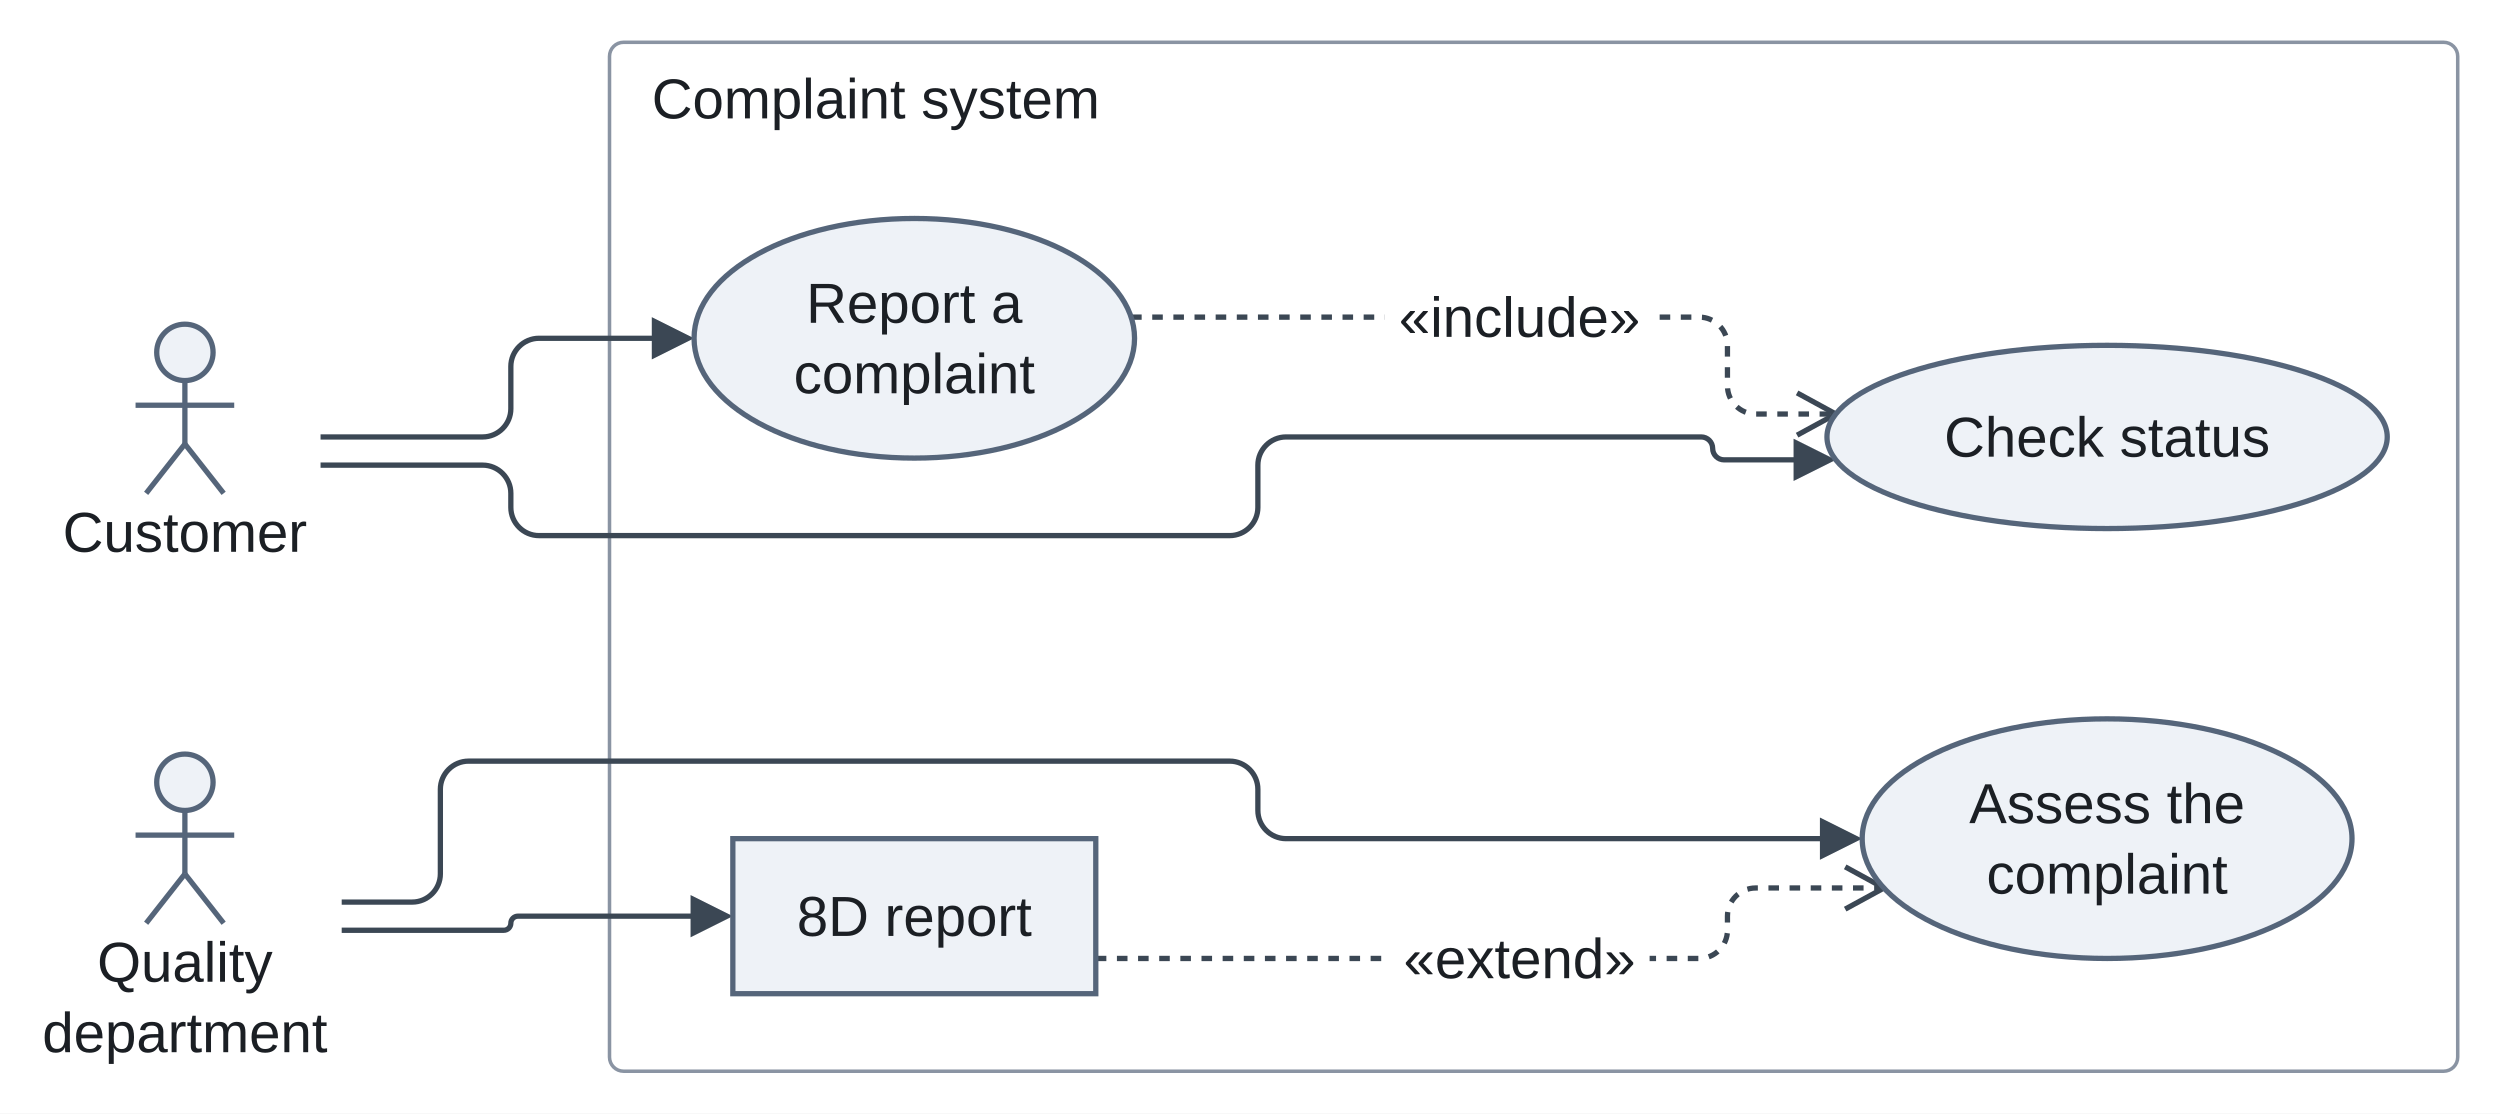
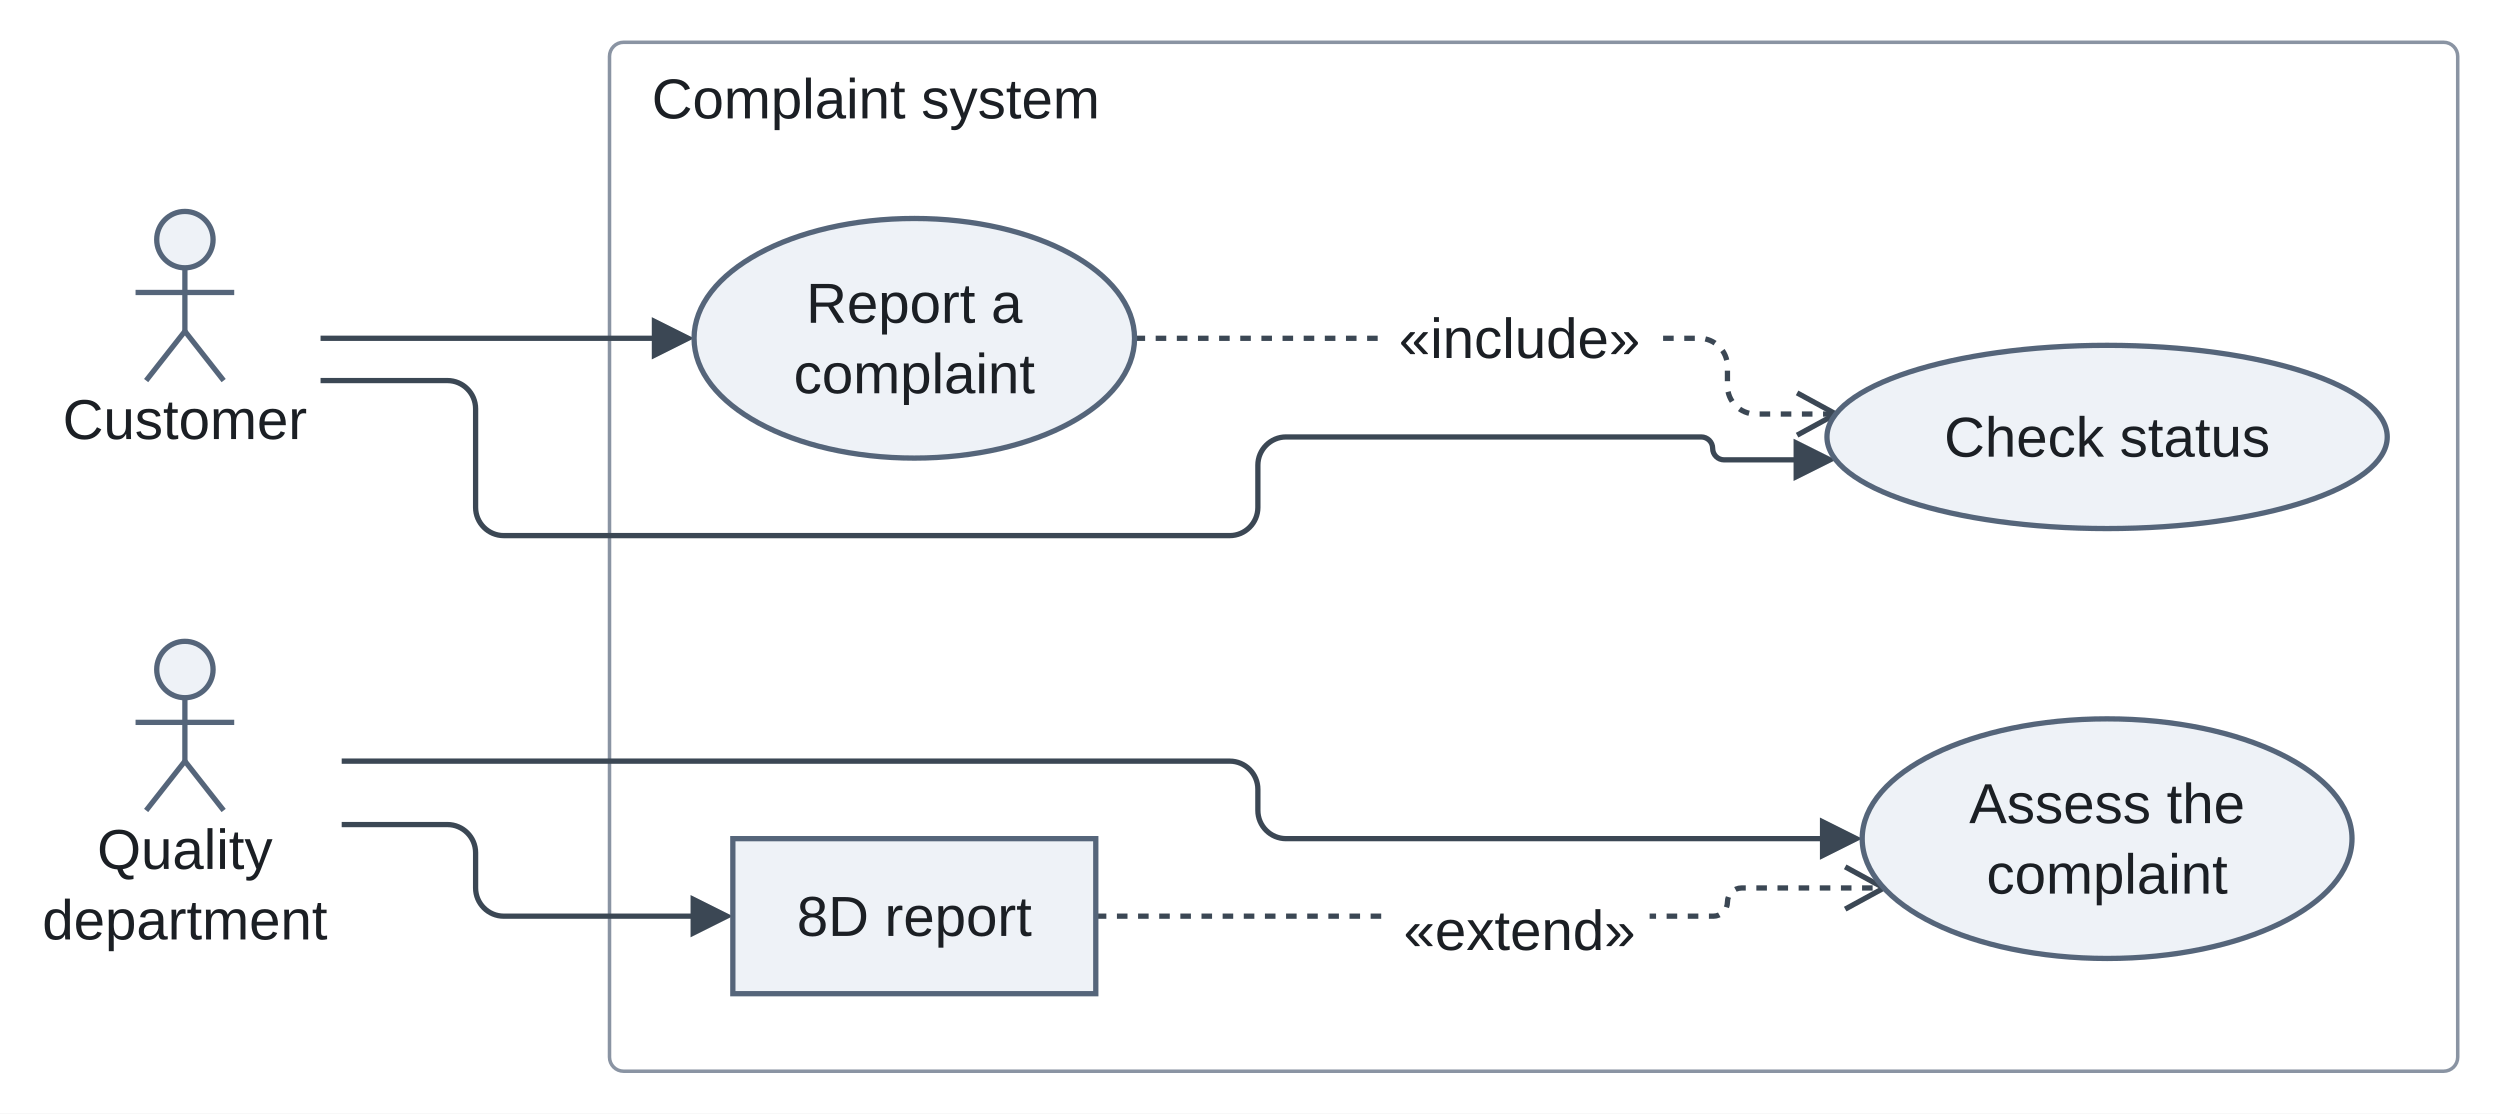
<svg xmlns="http://www.w3.org/2000/svg" version="1.1" width="709.47" height="316" viewBox="-7.97 -12 709.47 316" role="img" font-family="Arimo, Arial, 'Liberation Sans', sans-serif" font-size="16">
  <rect x="-7.97" y="-12" width="709.47" height="316" fill="white" />
  <rect x="165" y="0" width="524.5" height="292" rx="4" fill="none" stroke="#8a94a3" stroke-width="1" />
  <g fill="none" stroke="#3b4754" stroke-width="1.5" stroke-dasharray="3 3">
-     <path d="M313.02 78 L474.26 78 C478.66 78 482.26 81.6 482.26 86 L482.26 97.5 C482.26 101.9 485.86 105.5 490.26 105.5 L513.02 105.5" />
-     <path d="M303 260 L474.26 260 C478.66 260 482.26 256.4 482.26 252 L482.26 248 C482.26 243.6 485.86 240 490.26 240 L526.67 240" />
+     <path d="M314 84 L474.26 84 C478.66 84 482.26 87.6 482.26 92 L482.26 97.5 C482.26 101.9 485.86 105.5 490.26 105.5 L513.02 105.5" />
+     <path d="M303 248 L478.26 248 C480.46 248 482.26 246.2 482.26 244 L482.26 244 C482.26 241.8 484.06 240 486.26 240 L526.67 240" />
  </g>
  <g fill="none" stroke="#3b4754" stroke-width="1.5">
-     <path d="M83 112 L129 112 C133.4 112 137 108.4 137 104 L137 92 C137 87.6 140.6 84 145 84 L180.6 84" />
-     <path d="M83 120 L129 120 C133.4 120 137 123.6 137 128 L137 132 C137 136.4 140.6 140 145 140 L341 140 C345.4 140 349 136.4 349 132 L349 120 C349 115.6 352.6 112 357 112 L474.81 112 C476.6 112 478.06 113.46 478.06 115.25 L478.06 115.25 C478.06 117.04 479.52 118.5 481.31 118.5 L504.62 118.5" />
-     <path d="M89 244 L109 244 C113.4 244 117 240.4 117 236 L117 212 C117 207.6 120.6 204 125 204 L341 204 C345.4 204 349 207.6 349 212 L349 218 C349 222.4 352.6 226 357 226 L512.1 226" />
-     <path d="M89 252 L135 252 C136.1 252 137 251.1 137 250 L137 250 C137 248.9 137.9 248 139 248 L191.6 248" />
+     <path d="M83 84 L180.6 84" />
+     <path d="M83 96 L119 96 C123.4 96 127 99.6 127 104 L127 132 C127 136.4 130.6 140 135 140 L341 140 C345.4 140 349 136.4 349 132 L349 120 C349 115.6 352.6 112 357 112 L474.81 112 C476.6 112 478.06 113.46 478.06 115.25 L478.06 115.25 C478.06 117.04 479.52 118.5 481.31 118.5 L504.62 118.5" />
+     <path d="M89 204 L341 204 C345.4 204 349 207.6 349 212 L349 218 C349 222.4 352.6 226 357 226 L512.1 226" />
+     <path d="M89 222 L119 222 C123.4 222 127 225.6 127 230 L127 240 C127 244.4 130.6 248 135 248 L191.6 248" />
  </g>
  <g fill="white">
    <rect x="173" y="6" width="135.15" height="20" />
-     <rect x="385" y="68" width="76.5" height="20" />
-     <rect x="386.33" y="250" width="73.84" height="20" />
+     <rect x="385" y="74" width="76.5" height="20" />
+     <rect x="386.33" y="242" width="73.84" height="20" />
  </g>
  <g stroke="#3b4754" stroke-width="1.5">
    <line x1="513.02" y1="105.5" x2="502.02" y2="111.5" />
    <line x1="513.02" y1="105.5" x2="502.02" y2="99.5" />
    <line x1="526.67" y1="240" x2="515.67" y2="246" />
    <line x1="526.67" y1="240" x2="515.67" y2="234" />
  </g>
  <g fill="#3b4754">
    <polygon points="189,84 177,78 177,90" />
    <polygon points="513.02,118.5 501.02,112.5 501.02,124.5" />
    <polygon points="520.5,226 508.5,220 508.5,232" />
    <polygon points="200,248 188,242 188,254" />
  </g>
  <g fill="#eef2f7" stroke="#55657a" stroke-width="1.5">
-     <circle cx="44.5" cy="88" r="8" />
-     <line x1="44.5" y1="96" x2="44.5" y2="114" />
-     <line x1="30.5" y1="103" x2="58.5" y2="103" />
-     <line x1="44.5" y1="114" x2="33.5" y2="128" />
-     <line x1="44.5" y1="114" x2="55.5" y2="128" />
-     <circle cx="44.5" cy="210" r="8" />
-     <line x1="44.5" y1="218" x2="44.5" y2="236" />
-     <line x1="30.5" y1="225" x2="58.5" y2="225" />
-     <line x1="44.5" y1="236" x2="33.5" y2="250" />
-     <line x1="44.5" y1="236" x2="55.5" y2="250" />
+     <circle cx="44.5" cy="56" r="8" />
+     <line x1="44.5" y1="64" x2="44.5" y2="82" />
+     <line x1="30.5" y1="71" x2="58.5" y2="71" />
+     <line x1="44.5" y1="82" x2="33.5" y2="96" />
+     <line x1="44.5" y1="82" x2="55.5" y2="96" />
+     <circle cx="44.5" cy="178" r="8" />
+     <line x1="44.5" y1="186" x2="44.5" y2="204" />
+     <line x1="30.5" y1="193" x2="58.5" y2="193" />
+     <line x1="44.5" y1="204" x2="33.5" y2="218" />
+     <line x1="44.5" y1="204" x2="55.5" y2="218" />
    <ellipse cx="251.5" cy="84" rx="62.5" ry="34" />
    <rect x="200" y="226" width="103" height="44" />
    <ellipse cx="590" cy="112" rx="79.5" ry="26" />
    <ellipse cx="590" cy="226" rx="69.5" ry="34" />
  </g>
  <g fill="#1b1f24" text-anchor="middle">
-     <text x="44.5" y="144.6">Customer</text>
-     <text x="44.5" y="266.6">Quality</text>
-     <text x="44.5" y="286.6">department</text>
+     <text x="44.5" y="112.6">Customer</text>
+     <text x="44.5" y="234.6">Quality</text>
+     <text x="44.5" y="254.6">department</text>
    <text x="240.57" y="21.6">Complaint system</text>
    <text x="251.5" y="79.6">Report a</text>
    <text x="251.5" y="99.6">complaint</text>
    <text x="251.5" y="253.6">8D report</text>
    <text x="590" y="117.6">Check status</text>
    <text x="590" y="221.6">Assess the</text>
    <text x="590" y="241.6">complaint</text>
-     <text x="423.25" y="83.6">«include»</text>
-     <text x="423.25" y="265.6">«extend»</text>
+     <text x="423.25" y="89.6">«include»</text>
+     <text x="423.25" y="257.6">«extend»</text>
  </g>
</svg>
